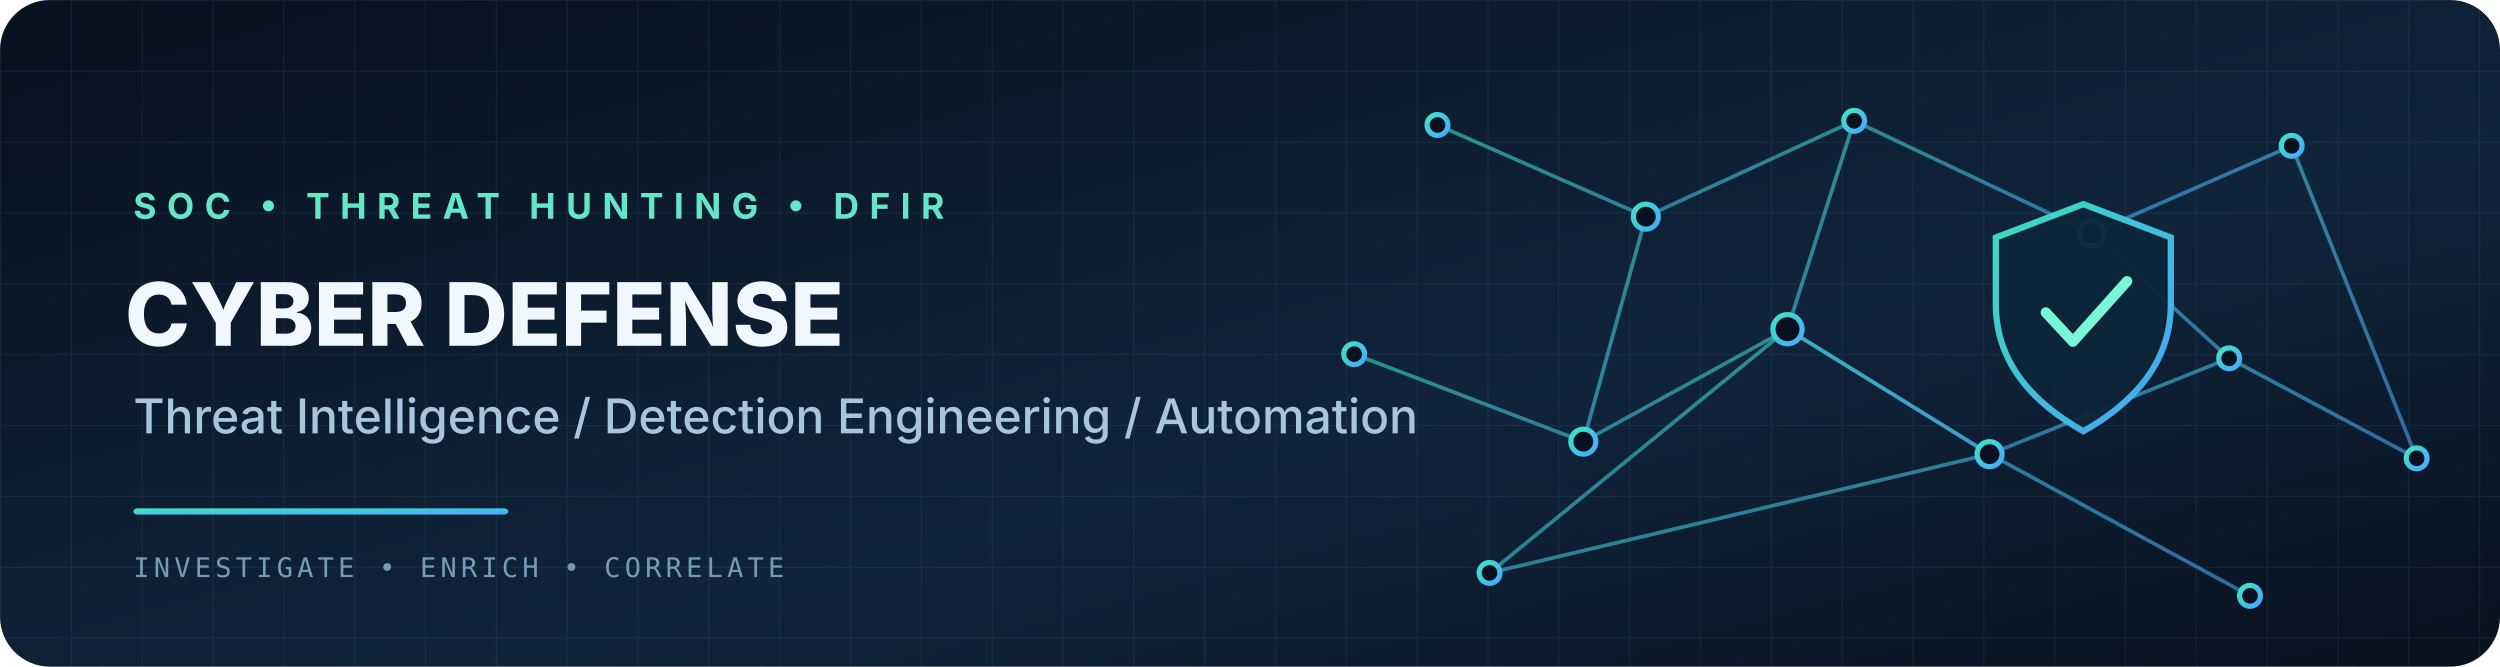
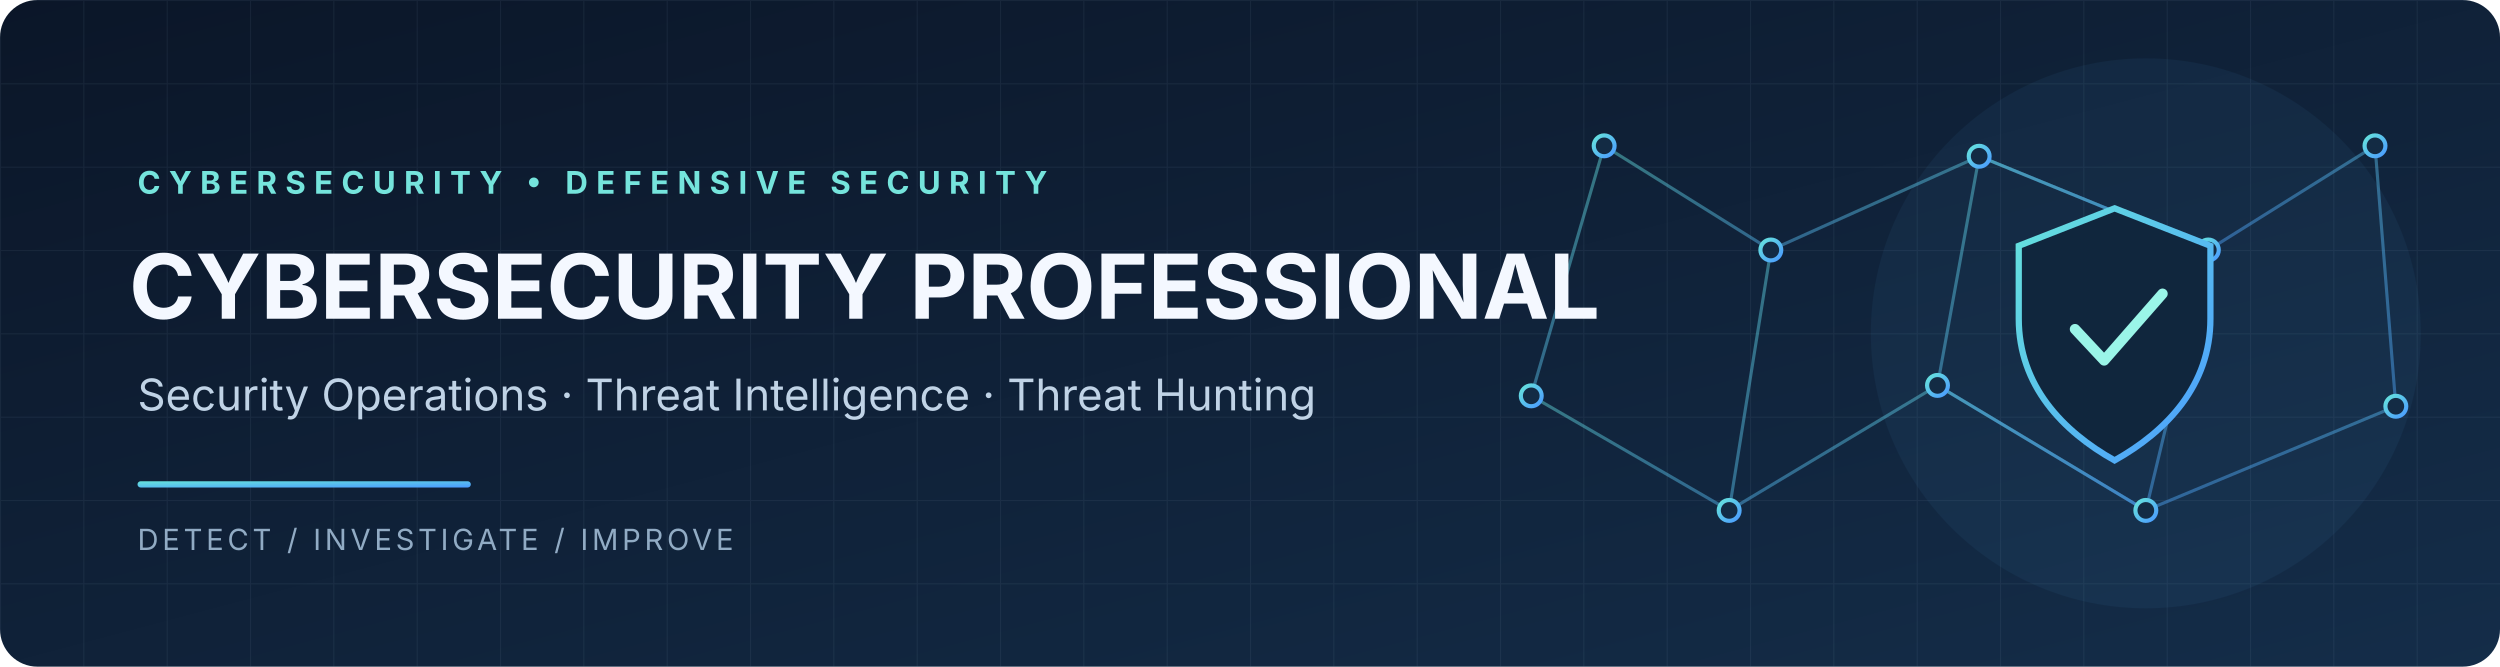
<svg xmlns="http://www.w3.org/2000/svg" width="1200" height="320" viewBox="0 0 1200 320" role="img" aria-labelledby="title desc">
  <defs>
-     <linearGradient id="bg" x1="0" y1="0" x2="1" y2="1">
-       <stop offset="0%" stop-color="#07111f" />
-       <stop offset="60%" stop-color="#10243a" />
-       <stop offset="100%" stop-color="#07111f" />
+     <linearGradient id="background" x1="0" y1="0" x2="1" y2="1">
+       <stop offset="0%" stop-color="#0b1628" />
+       <stop offset="100%" stop-color="#142d49" />
    </linearGradient>
-     <linearGradient id="accent" x1="0" y1="0" x2="1" y2="1">
-       <stop offset="0%" stop-color="#3ee6c4" />
-       <stop offset="100%" stop-color="#49a6ff" />
+     <linearGradient id="cyan" x1="0" y1="0" x2="1" y2="1">
+       <stop offset="0%" stop-color="#66e3dc" />
+       <stop offset="100%" stop-color="#4b9bff" />
    </linearGradient>
-     <pattern id="grid" width="34" height="34" patternUnits="userSpaceOnUse">
-       <path d="M34 0H0V34" fill="none" stroke="#86a8c7" stroke-opacity=".10" stroke-width="1" />
+     <pattern id="grid" width="40" height="40" patternUnits="userSpaceOnUse">
+       <path d="M40 0H0V40" fill="none" stroke="#9bb7d2" stroke-opacity=".08" />
    </pattern>
  </defs>
-   <rect width="1200" height="320" rx="24" fill="url(#bg)" />
-   <rect width="1200" height="320" rx="24" fill="url(#grid)" />
-   <g fill="none" stroke="url(#accent)" stroke-opacity=".58" stroke-width="1.8">
-     <path d="M690 60L790 104 890 58 1004 112 1100 70" />
-     <path d="M650 170L760 212 858 158 955 218 1070 172 1160 220" />
-     <path d="M790 104L760 212M890 58L858 158 955 218M1004 112L1070 172M1100 70L1160 220" />
-     <path d="M715 275L858 158M715 275L955 218M955 218L1080 286" />
+   <rect width="1200" height="320" rx="18" fill="url(#background)" />
+   <rect width="1200" height="320" rx="18" fill="url(#grid)" />
+   <circle cx="1030" cy="160" r="132" fill="#3c86bb" opacity=".08" />
+   <g fill="none" stroke="url(#cyan)" stroke-width="1.5" stroke-opacity=".45">
+     <path d="M770 70L850 120L950 75L1060 120L1140 70" />
+     <path d="M735 190L830 245L930 185L1030 245L1150 195" />
+     <path d="M850 120L830 245M950 75L930 185L1030 245M1060 120L1030 245M1140 70L1150 195" />
+     <path d="M770 70L735 190M950 75L1060 120" />
  </g>
-   <g fill="#07111f" stroke="url(#accent)" stroke-width="2.5">
-     <circle cx="690" cy="60" r="5" />
-     <circle cx="790" cy="104" r="6" />
-     <circle cx="890" cy="58" r="5" />
-     <circle cx="1004" cy="112" r="6" />
-     <circle cx="1100" cy="70" r="5" />
-     <circle cx="650" cy="170" r="5" />
-     <circle cx="760" cy="212" r="6" />
-     <circle cx="858" cy="158" r="7" />
-     <circle cx="955" cy="218" r="6" />
-     <circle cx="1070" cy="172" r="5" />
-     <circle cx="1160" cy="220" r="5" />
-     <circle cx="715" cy="275" r="5" />
-     <circle cx="1080" cy="286" r="5" />
+   <g fill="#132b44" stroke="url(#cyan)" stroke-width="2">
+     <circle cx="770" cy="70" r="5" />
+     <circle cx="850" cy="120" r="5" />
+     <circle cx="950" cy="75" r="5" />
+     <circle cx="1060" cy="120" r="5" />
+     <circle cx="1140" cy="70" r="5" />
+     <circle cx="735" cy="190" r="5" />
+     <circle cx="830" cy="245" r="5" />
+     <circle cx="930" cy="185" r="5" />
+     <circle cx="1030" cy="245" r="5" />
+     <circle cx="1150" cy="195" r="5" />
  </g>
-   <g transform="translate(1000 150)" opacity=".95">
-     <path d="M0 -52L42 -36V-4C42 25 23 44 0 57C-23 44-42 25-42-4V-36Z" fill="#0d2539" stroke="url(#accent)" stroke-width="3" />
-     <path d="M-18 0L-5 14 21 -15" fill="none" stroke="#7fffe0" stroke-width="5" stroke-linecap="round" stroke-linejoin="round" />
+   <g transform="translate(1015 158)">
+     <path d="M0 -58L46 -40V-5C46 27 25 49 0 63C-25 49-46 27-46-5V-40Z" fill="#10263d" stroke="url(#cyan)" stroke-width="3" />
+     <path d="M-19 0L-5 15L23 -17" fill="none" stroke="#9af5e8" stroke-width="5" stroke-linecap="round" stroke-linejoin="round" />
  </g>
-   <text x="64" y="105" font-family="Inter,Segoe UI,Arial,sans-serif" font-size="17" font-weight="700" letter-spacing="5" fill="#63e6ca">SOC • THREAT HUNTING • DFIR</text>
-   <text x="60" y="166" font-family="Inter,Segoe UI,Arial,sans-serif" font-size="42" font-weight="800" fill="#f0f7ff">CYBER DEFENSE</text>
-   <text x="64" y="208" font-family="Inter,Segoe UI,Arial,sans-serif" font-size="23" font-weight="500" fill="#a9c5dc">Threat Intelligence  /  Detection Engineering  /  Automation</text>
-   <rect x="64" y="244" width="180" height="3" rx="2" fill="url(#accent)" />
-   <text x="64" y="277" font-family="ui-monospace,SFMono-Regular,Consolas,monospace" font-size="13" letter-spacing="2" fill="#789bb5">INVESTIGATE • ENRICH • CORRELATE</text>
+   <text x="66" y="93" font-family="Inter,Segoe UI,Arial,sans-serif" font-size="15" font-weight="700" letter-spacing="4" fill="#75e4dc">CYBERSECURITY • DEFENSIVE SECURITY</text>
+   <text x="62" y="153" font-family="Inter,Segoe UI,Arial,sans-serif" font-size="43" font-weight="750" fill="#f4f8ff">CYBERSECURITY PROFESSIONAL</text>
+   <text x="66" y="197" font-family="Inter,Segoe UI,Arial,sans-serif" font-size="21" fill="#c0d3e6">Security Operations  ·  Threat Intelligence  ·  Threat Hunting</text>
+   <rect x="66" y="231" width="160" height="3" rx="1.5" fill="url(#cyan)" />
+   <text x="66" y="264" font-family="Inter,Segoe UI,Arial,sans-serif" font-size="14" letter-spacing="1.8" fill="#91abc4">DETECT  /  INVESTIGATE  /  IMPROVE</text>
</svg>
